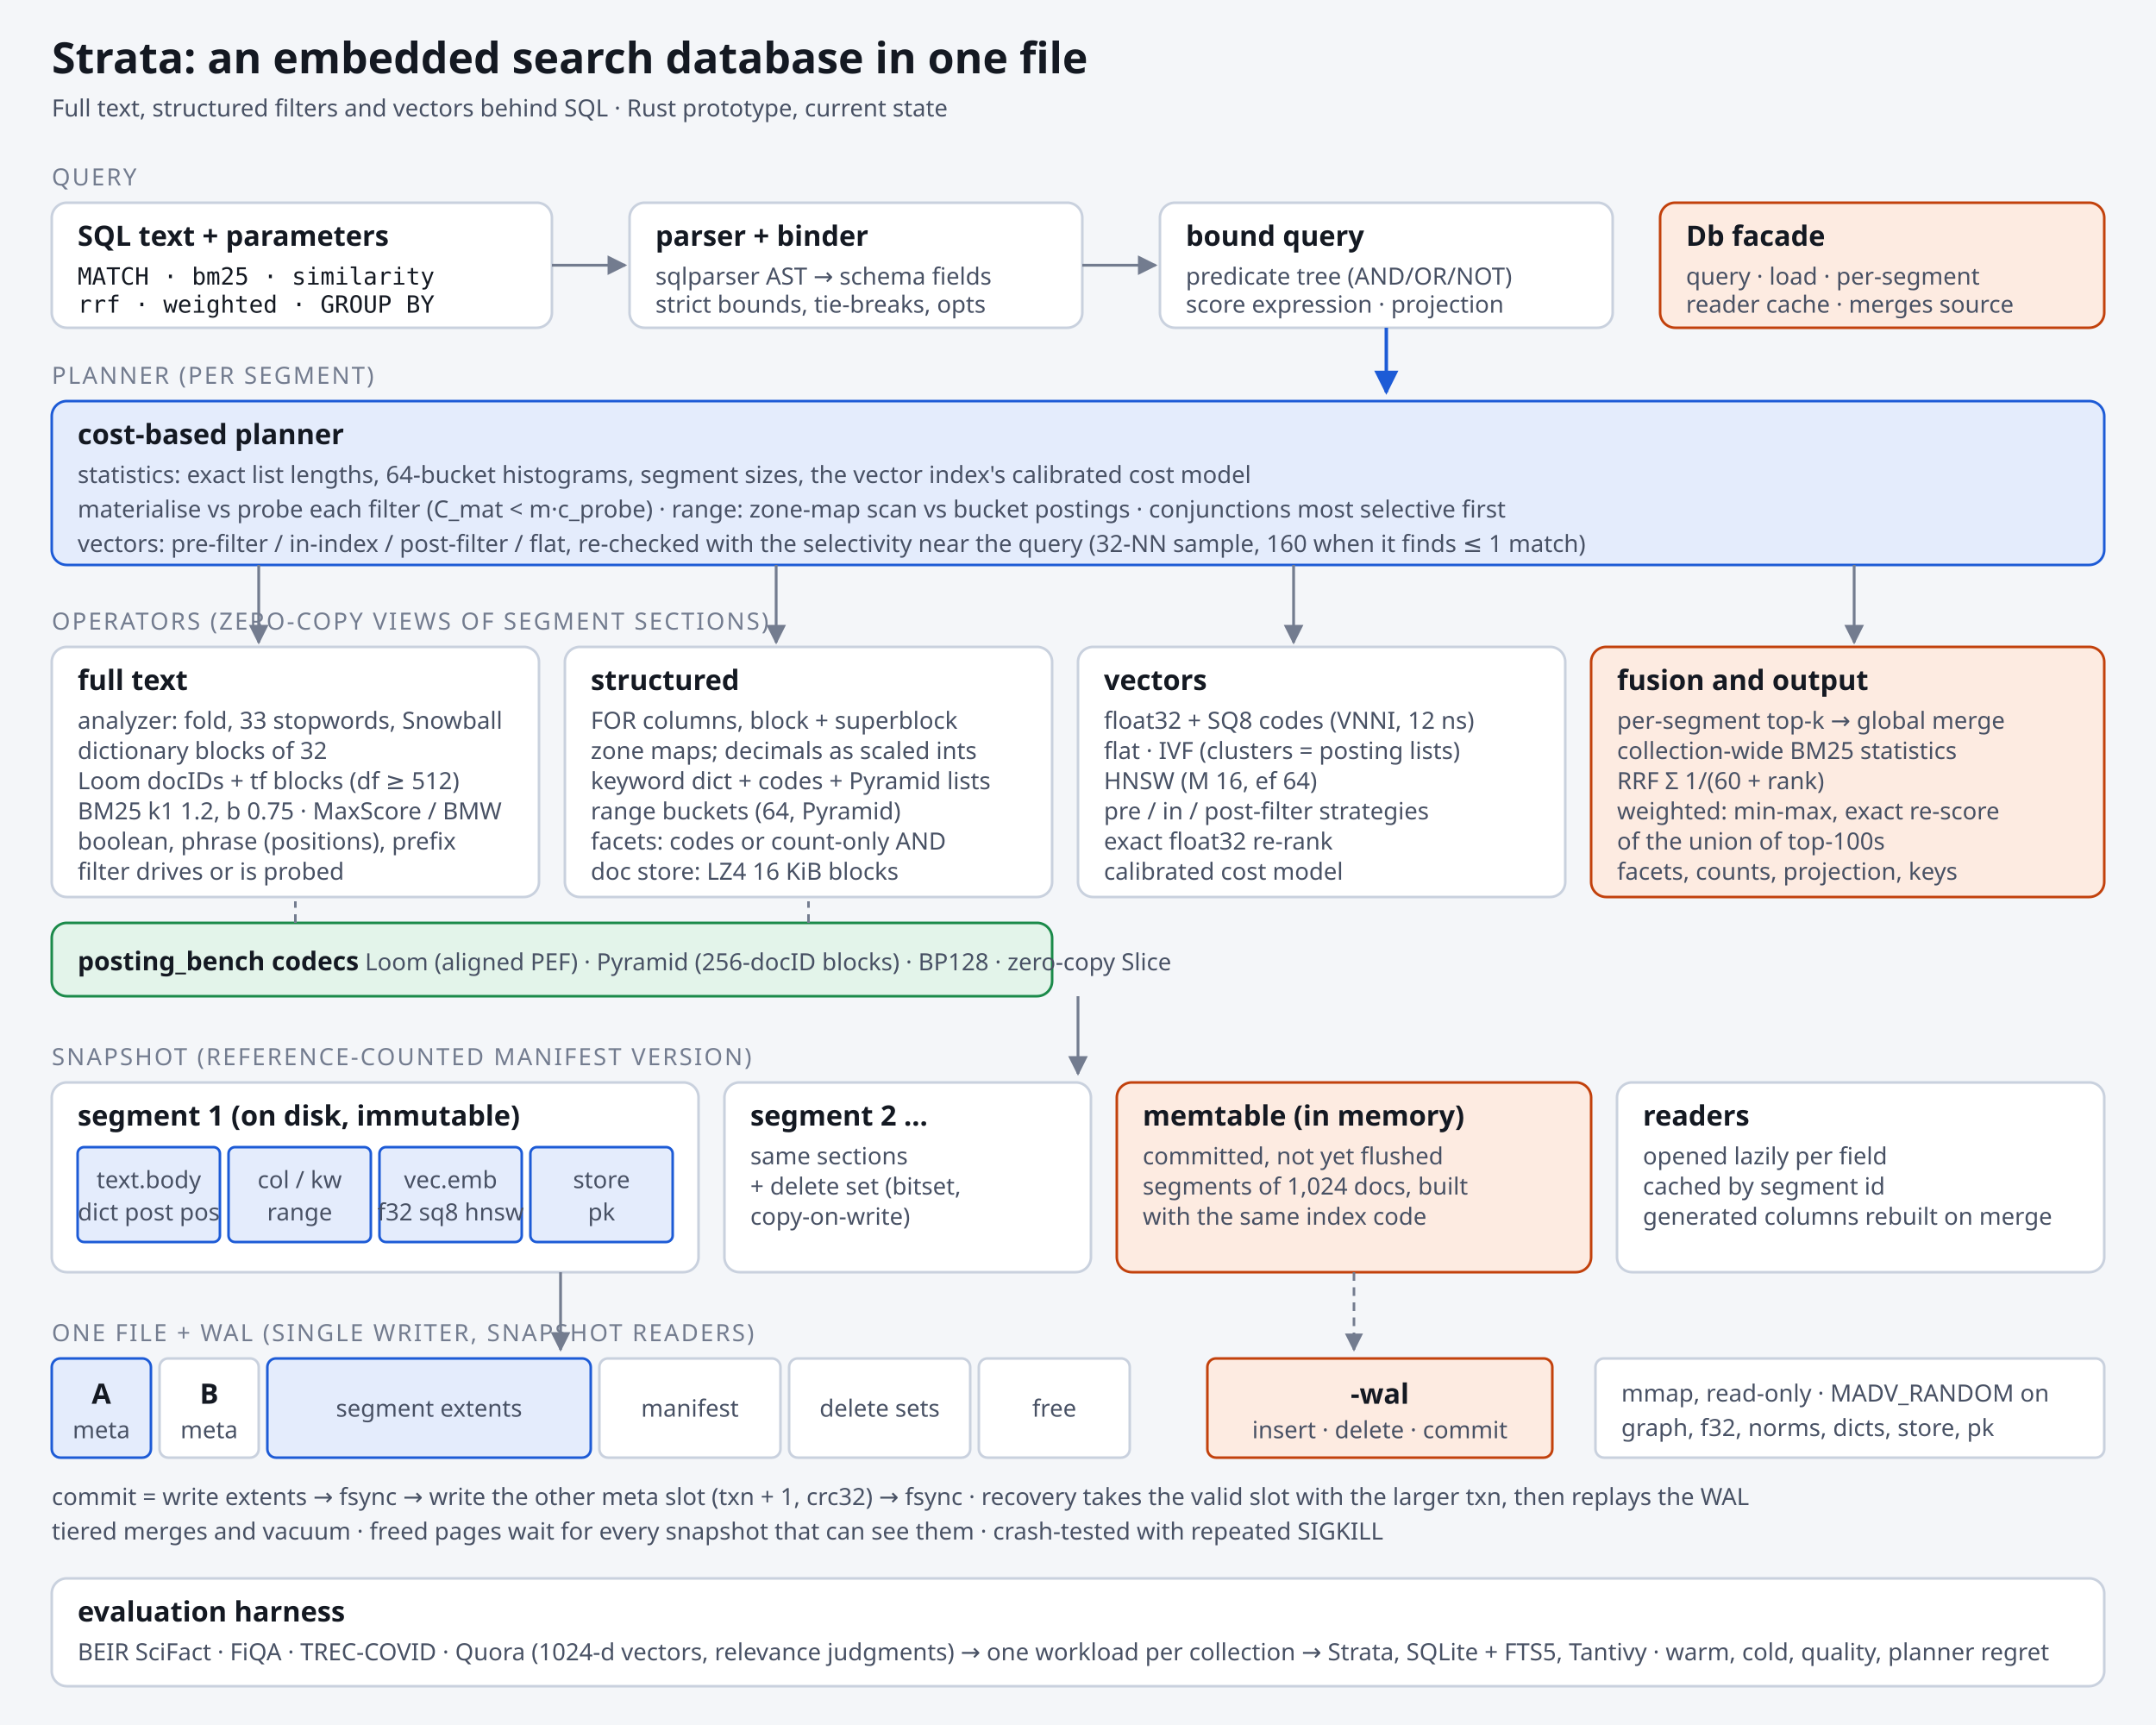
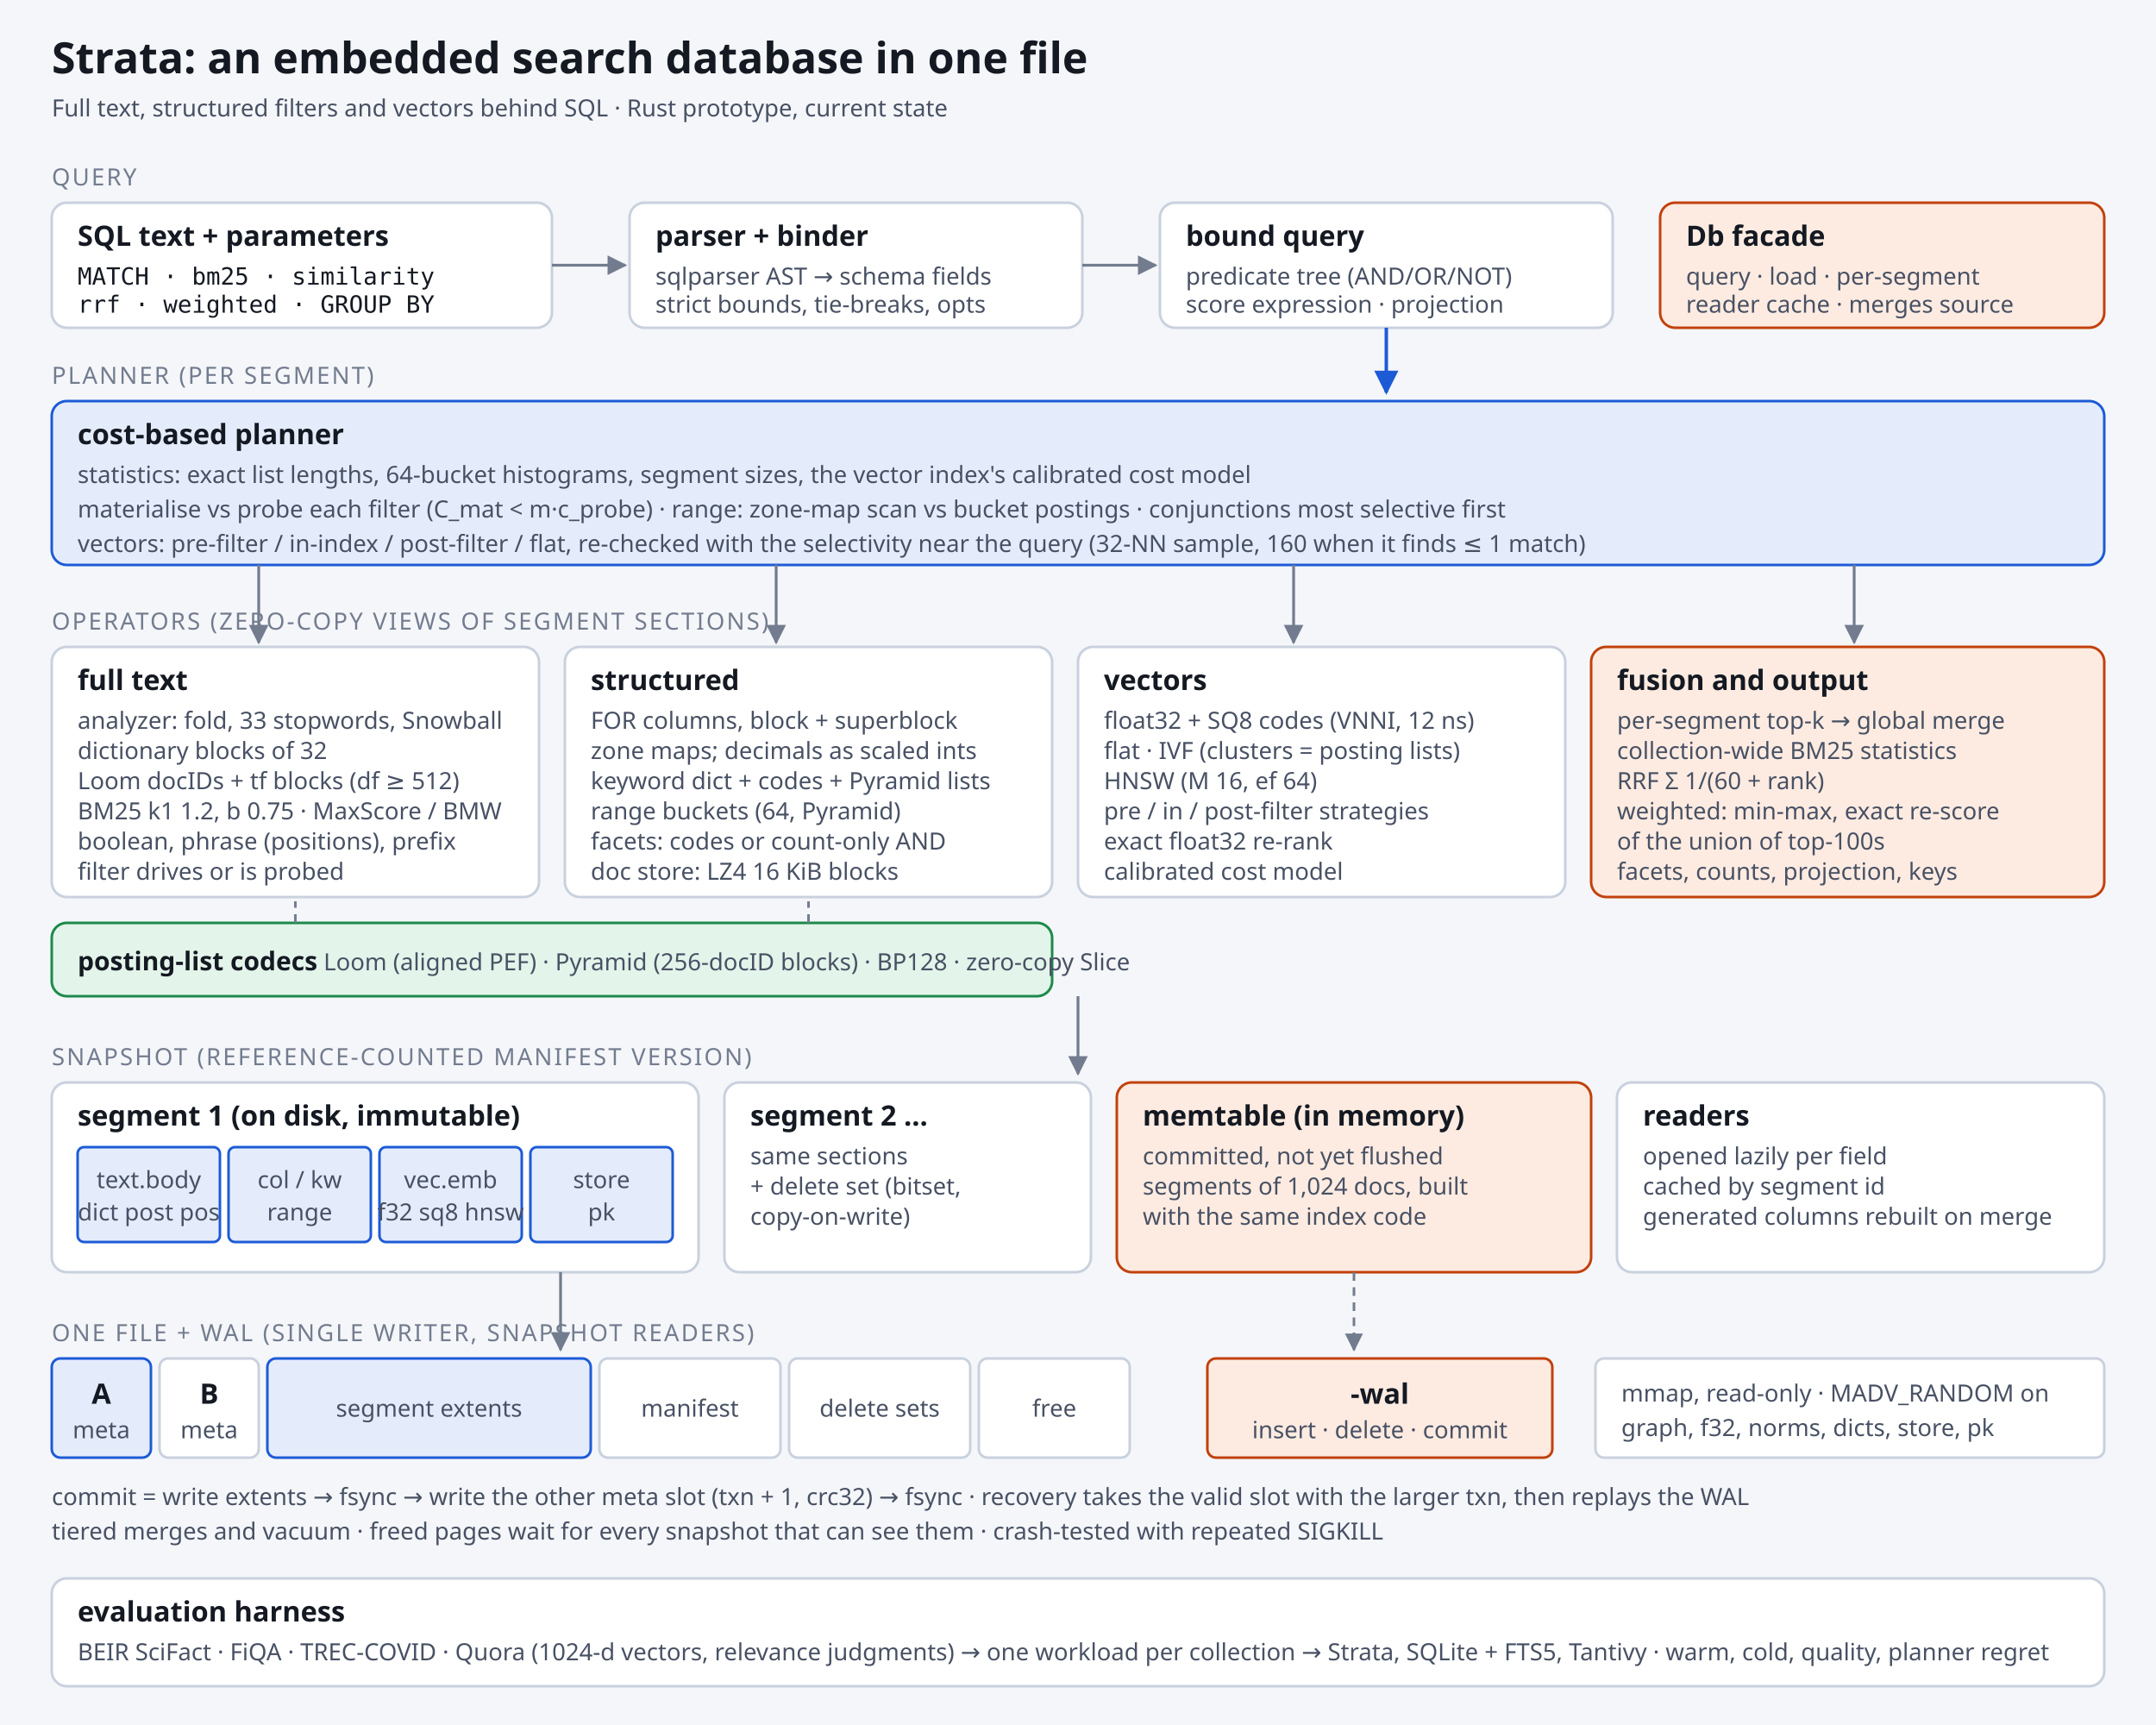
<svg xmlns="http://www.w3.org/2000/svg" viewBox="0 0 1000 800" width="1000" height="800" font-family="IBM Plex Sans, Segoe UI, system-ui, sans-serif">
  <style>
    .t { font-size: 13px; fill: #141922; font-weight: 600; }
    .s { font-size: 11px; fill: #485164; }
    .m { font-size: 11px; fill: #141922; font-family: IBM Plex Mono, ui-monospace, Menlo, monospace; }
    .h { font-size: 11px; fill: #737c8f; letter-spacing: 0.08em; }
    .box { fill: #ffffff; stroke: #c9d1de; stroke-width: 1.2; }
    .acc { fill: #e4ecfc; stroke: #1d5bd6; stroke-width: 1.2; }
    .warm { fill: #fdebe1; stroke: #c2410c; stroke-width: 1.2; }
    .grn { fill: #e3f4ea; stroke: #1b8a4a; stroke-width: 1.2; }
    .ln { stroke: #737c8f; stroke-width: 1.3; fill: none; }
    .lna { stroke: #1d5bd6; stroke-width: 1.6; fill: none; }
    .dash { stroke: #737c8f; stroke-width: 1.2; fill: none; stroke-dasharray: 4 3; }
  </style>
  <defs>
    <marker id="a" viewBox="0 0 10 10" refX="9" refY="5" markerWidth="7" markerHeight="7" orient="auto-start-reverse">
      <path d="M0 0 L10 5 L0 10 z" fill="#737c8f" />
    </marker>
    <marker id="b" viewBox="0 0 10 10" refX="9" refY="5" markerWidth="7" markerHeight="7" orient="auto-start-reverse">
      <path d="M0 0 L10 5 L0 10 z" fill="#1d5bd6" />
    </marker>
  </defs>
  <rect width="1000" height="800" fill="#f4f6f9" />
  <text x="24" y="34" font-size="20" font-weight="600" fill="#141922">Strata: an embedded search database in one file</text>
  <text x="24" y="54" class="s">Full text, structured filters and vectors behind SQL · Rust prototype, current state</text>
  <text x="24" y="86" class="h">QUERY</text>
  <rect x="24" y="94" width="232" height="58" rx="7" class="box" />
  <text x="36" y="114" class="t">SQL text + parameters</text>
  <text x="36" y="132" class="m">MATCH · bm25 · similarity</text>
  <text x="36" y="145" class="m">rrf · weighted · GROUP BY</text>
  <path d="M256 123 H290" class="ln" marker-end="url(#a)" />
  <rect x="292" y="94" width="210" height="58" rx="7" class="box" />
  <text x="304" y="114" class="t">parser + binder</text>
  <text x="304" y="132" class="s">sqlparser AST → schema fields</text>
  <text x="304" y="145" class="s">strict bounds, tie-breaks, opts</text>
  <path d="M502 123 H536" class="ln" marker-end="url(#a)" />
  <rect x="538" y="94" width="210" height="58" rx="7" class="box" />
  <text x="550" y="114" class="t">bound query</text>
  <text x="550" y="132" class="s">predicate tree (AND/OR/NOT)</text>
  <text x="550" y="145" class="s">score expression · projection</text>
  <rect x="770" y="94" width="206" height="58" rx="7" class="warm" />
  <text x="782" y="114" class="t">Db facade</text>
  <text x="782" y="132" class="s">query · load · per-segment</text>
  <text x="782" y="145" class="s">reader cache · merges source</text>
  <path d="M643 152 V182" class="lna" marker-end="url(#b)" />
  <text x="24" y="178" class="h">PLANNER (PER SEGMENT)</text>
  <rect x="24" y="186" width="952" height="76" rx="7" class="acc" />
  <text x="36" y="206" class="t">cost-based planner</text>
  <text x="36" y="224" class="s">statistics: exact list lengths, 64-bucket histograms, segment sizes, the vector index's calibrated cost model</text>
  <text x="36" y="240" class="s">materialise vs probe each filter (C_mat &lt; m·c_probe) · range: zone-map scan vs bucket postings · conjunctions most selective first</text>
  <text x="36" y="256" class="s">vectors: pre-filter / in-index / post-filter / flat, re-checked with the selectivity near the query (32-NN sample, 160 when it finds ≤ 1 match)</text>
  <text x="24" y="292" class="h">OPERATORS (ZERO-COPY VIEWS OF SEGMENT SECTIONS)</text>
  <path d="M120 262 V298" class="ln" marker-end="url(#a)" />
  <path d="M360 262 V298" class="ln" marker-end="url(#a)" />
  <path d="M600 262 V298" class="ln" marker-end="url(#a)" />
  <path d="M860 262 V298" class="ln" marker-end="url(#a)" />
  <rect x="24" y="300" width="226" height="116" rx="7" class="box" />
  <text x="36" y="320" class="t">full text</text>
  <text x="36" y="338" class="s">analyzer: fold, 33 stopwords, Snowball</text>
  <text x="36" y="352" class="s">dictionary blocks of 32</text>
  <text x="36" y="366" class="s">Loom docIDs + tf blocks (df ≥ 512)</text>
  <text x="36" y="380" class="s">BM25 k1 1.2, b 0.75 · MaxScore / BMW</text>
  <text x="36" y="394" class="s">boolean, phrase (positions), prefix</text>
  <text x="36" y="408" class="s">filter drives or is probed</text>
  <rect x="262" y="300" width="226" height="116" rx="7" class="box" />
  <text x="274" y="320" class="t">structured</text>
  <text x="274" y="338" class="s">FOR columns, block + superblock</text>
  <text x="274" y="352" class="s">zone maps; decimals as scaled ints</text>
  <text x="274" y="366" class="s">keyword dict + codes + Pyramid lists</text>
  <text x="274" y="380" class="s">range buckets (64, Pyramid)</text>
  <text x="274" y="394" class="s">facets: codes or count-only AND</text>
  <text x="274" y="408" class="s">doc store: LZ4 16 KiB blocks</text>
  <rect x="500" y="300" width="226" height="116" rx="7" class="box" />
  <text x="512" y="320" class="t">vectors</text>
  <text x="512" y="338" class="s">float32 + SQ8 codes (VNNI, 12 ns)</text>
  <text x="512" y="352" class="s">flat · IVF (clusters = posting lists)</text>
  <text x="512" y="366" class="s">HNSW (M 16, ef 64)</text>
  <text x="512" y="380" class="s">pre / in / post-filter strategies</text>
  <text x="512" y="394" class="s">exact float32 re-rank</text>
  <text x="512" y="408" class="s">calibrated cost model</text>
  <rect x="738" y="300" width="238" height="116" rx="7" class="warm" />
  <text x="750" y="320" class="t">fusion and output</text>
  <text x="750" y="338" class="s">per-segment top-k → global merge</text>
  <text x="750" y="352" class="s">collection-wide BM25 statistics</text>
  <text x="750" y="366" class="s">RRF Σ 1/(60 + rank)</text>
  <text x="750" y="380" class="s">weighted: min-max, exact re-score</text>
  <text x="750" y="394" class="s">of the union of top-100s</text>
  <text x="750" y="408" class="s">facets, counts, projection, keys</text>
  <rect x="24" y="428" width="464" height="34" rx="7" class="grn" />
  <text x="36" y="450" class="s">
-     <tspan class="t" style="font-size:12px">posting_bench codecs</tspan>  Loom (aligned PEF) · Pyramid (256-docID blocks) · BP128 · zero-copy Slice</text>
+     <tspan class="t" style="font-size:12px">posting-list codecs</tspan>  Loom (aligned PEF) · Pyramid (256-docID blocks) · BP128 · zero-copy Slice</text>
  <path d="M137 428 V418" class="dash" />
  <path d="M375 428 V418" class="dash" />
  <text x="24" y="494" class="h">SNAPSHOT (REFERENCE-COUNTED MANIFEST VERSION)</text>
  <path d="M500 462 V498" class="ln" marker-end="url(#a)" />
  <g>
    <rect x="24" y="502" width="300" height="88" rx="7" class="box" />
    <text x="36" y="522" class="t">segment 1 (on disk, immutable)</text>
    <rect x="36" y="532" width="66" height="44" rx="3" class="acc" />
    <text x="69" y="551" class="s" text-anchor="middle">text.body</text>
    <text x="69" y="566" class="s" text-anchor="middle">dict post pos</text>
    <rect x="106" y="532" width="66" height="44" rx="3" class="acc" />
    <text x="139" y="551" class="s" text-anchor="middle">col / kw</text>
    <text x="139" y="566" class="s" text-anchor="middle">range</text>
    <rect x="176" y="532" width="66" height="44" rx="3" class="acc" />
    <text x="209" y="551" class="s" text-anchor="middle">vec.emb</text>
    <text x="209" y="566" class="s" text-anchor="middle">f32 sq8 hnsw</text>
    <rect x="246" y="532" width="66" height="44" rx="3" class="acc" />
    <text x="279" y="551" class="s" text-anchor="middle">store</text>
    <text x="279" y="566" class="s" text-anchor="middle">pk</text>
  </g>
  <rect x="336" y="502" width="170" height="88" rx="7" class="box" />
  <text x="348" y="522" class="t">segment 2 …</text>
  <text x="348" y="540" class="s">same sections</text>
  <text x="348" y="554" class="s">+ delete set (bitset,</text>
  <text x="348" y="568" class="s">copy-on-write)</text>
  <rect x="518" y="502" width="220" height="88" rx="7" class="warm" />
  <text x="530" y="522" class="t">memtable (in memory)</text>
  <text x="530" y="540" class="s">committed, not yet flushed</text>
  <text x="530" y="554" class="s">segments of 1,024 docs, built</text>
  <text x="530" y="568" class="s">with the same index code</text>
  <rect x="750" y="502" width="226" height="88" rx="7" class="box" />
  <text x="762" y="522" class="t">readers</text>
  <text x="762" y="540" class="s">opened lazily per field</text>
  <text x="762" y="554" class="s">cached by segment id</text>
  <text x="762" y="568" class="s">generated columns rebuilt on merge</text>
  <text x="24" y="622" class="h">ONE FILE + WAL (SINGLE WRITER, SNAPSHOT READERS)</text>
  <path d="M260 590 V626" class="ln" marker-end="url(#a)" />
  <path d="M628 590 V626" class="dash" marker-end="url(#a)" />
  <rect x="24" y="630" width="46" height="46" rx="4" class="acc" />
  <text x="47" y="651" class="t" text-anchor="middle">A</text>
  <text x="47" y="667" class="s" text-anchor="middle">meta</text>
  <rect x="74" y="630" width="46" height="46" rx="4" class="box" />
  <text x="97" y="651" class="t" text-anchor="middle">B</text>
  <text x="97" y="667" class="s" text-anchor="middle">meta</text>
  <rect x="124" y="630" width="150" height="46" rx="4" class="acc" />
  <text x="199" y="657" class="s" text-anchor="middle">segment extents</text>
  <rect x="278" y="630" width="84" height="46" rx="4" class="box" />
  <text x="320" y="657" class="s" text-anchor="middle">manifest</text>
  <rect x="366" y="630" width="84" height="46" rx="4" class="box" />
  <text x="408" y="657" class="s" text-anchor="middle">delete sets</text>
  <rect x="454" y="630" width="70" height="46" rx="4" class="box" />
  <text x="489" y="657" class="s" text-anchor="middle">free</text>
  <rect x="560" y="630" width="160" height="46" rx="4" class="warm" />
  <text x="640" y="651" class="t" text-anchor="middle">-wal</text>
  <text x="640" y="667" class="s" text-anchor="middle">insert · delete · commit</text>
  <rect x="740" y="630" width="236" height="46" rx="4" class="box" />
  <text x="752" y="650" class="s">mmap, read-only · MADV_RANDOM on</text>
  <text x="752" y="666" class="s">graph, f32, norms, dicts, store, pk</text>
  <text x="24" y="698" class="s">commit = write extents → fsync → write the other meta slot (txn + 1, crc32) → fsync · recovery takes the valid slot with the larger txn, then replays the WAL</text>
  <text x="24" y="714" class="s">tiered merges and vacuum · freed pages wait for every snapshot that can see them · crash-tested with repeated SIGKILL</text>
  <rect x="24" y="732" width="952" height="50" rx="7" class="box" />
  <text x="36" y="752" class="t">evaluation harness</text>
  <text x="36" y="770" class="s">BEIR SciFact · FiQA · TREC-COVID · Quora (1024-d vectors, relevance judgments) → one workload per collection → Strata, SQLite + FTS5, Tantivy · warm, cold, quality, planner regret</text>
</svg>
